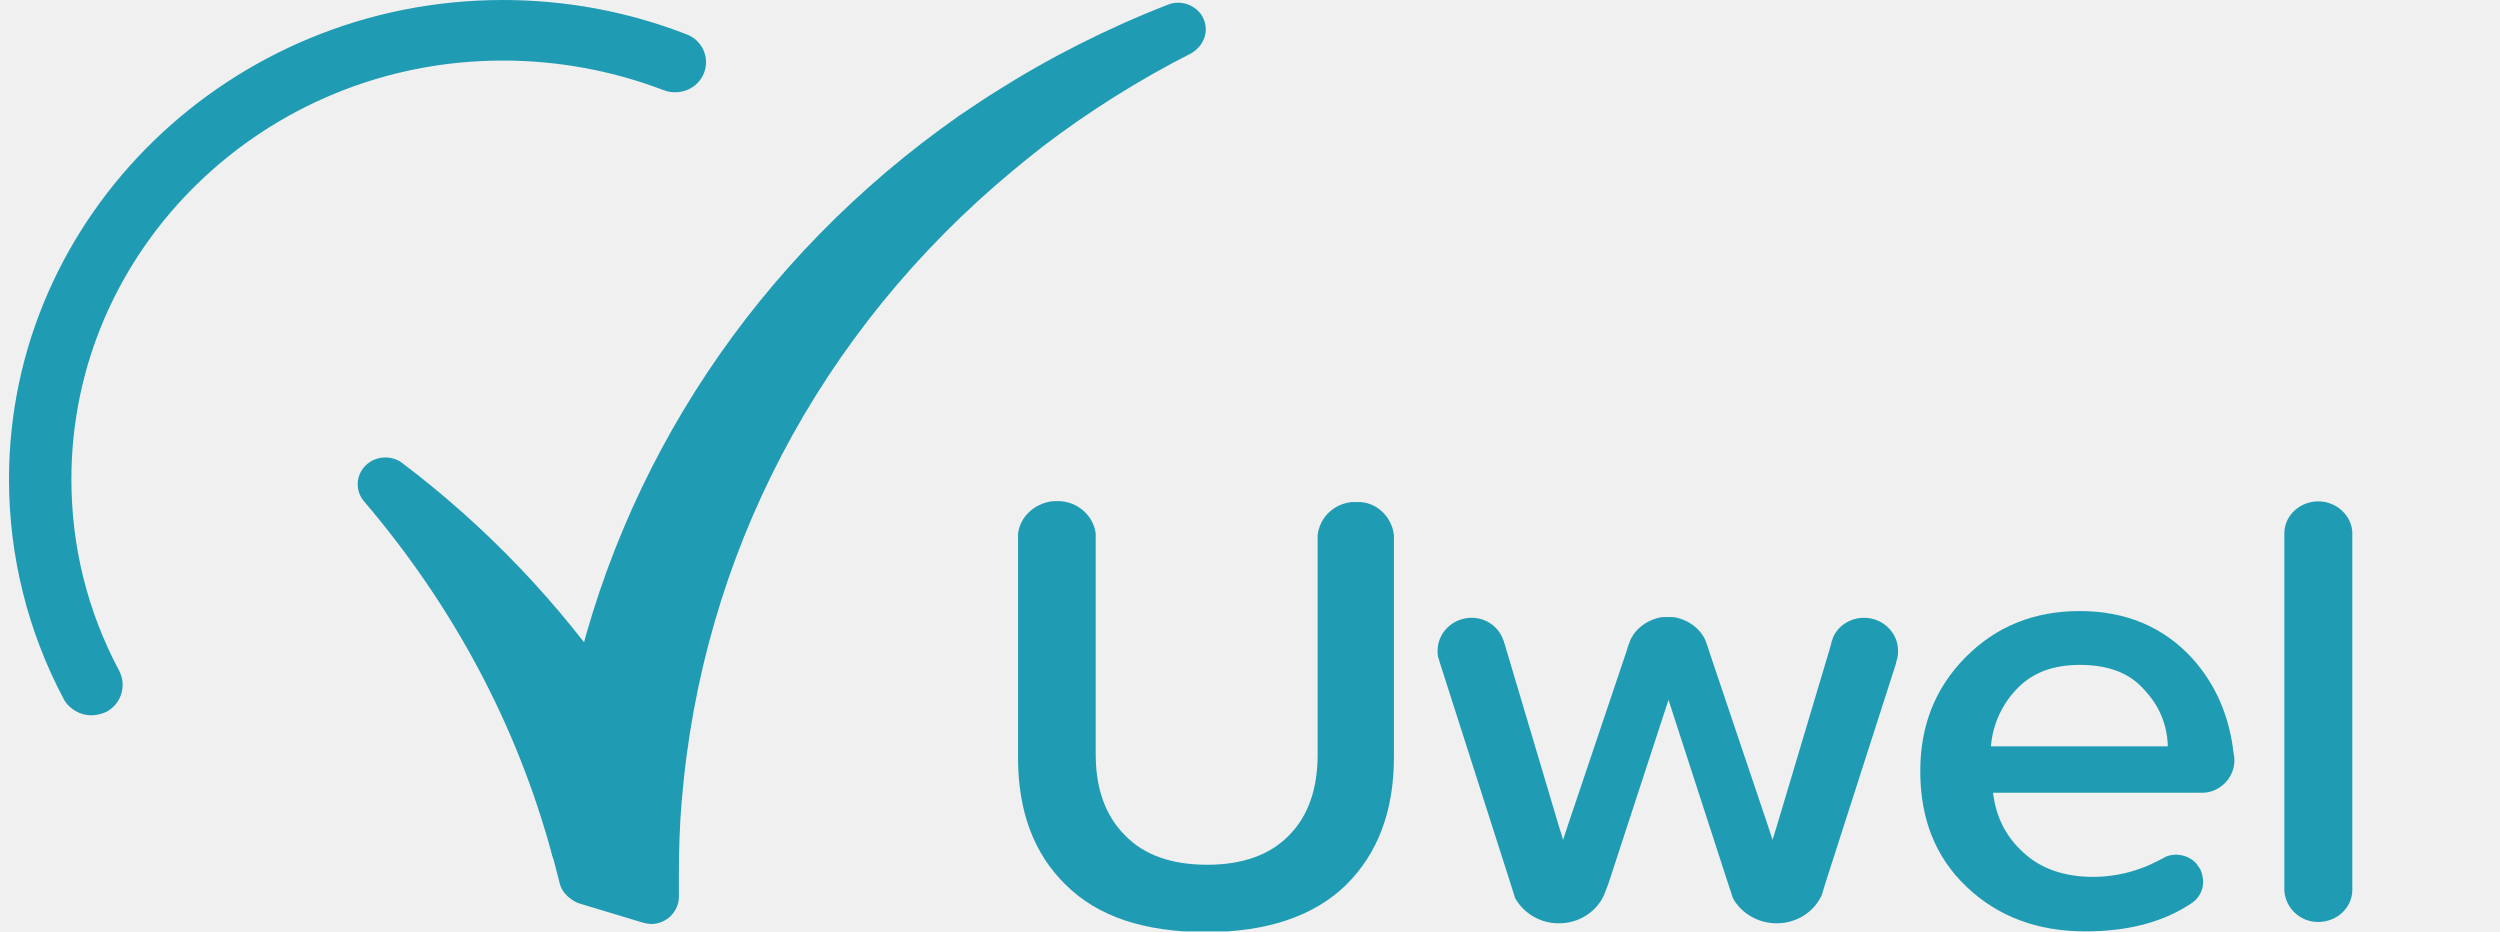
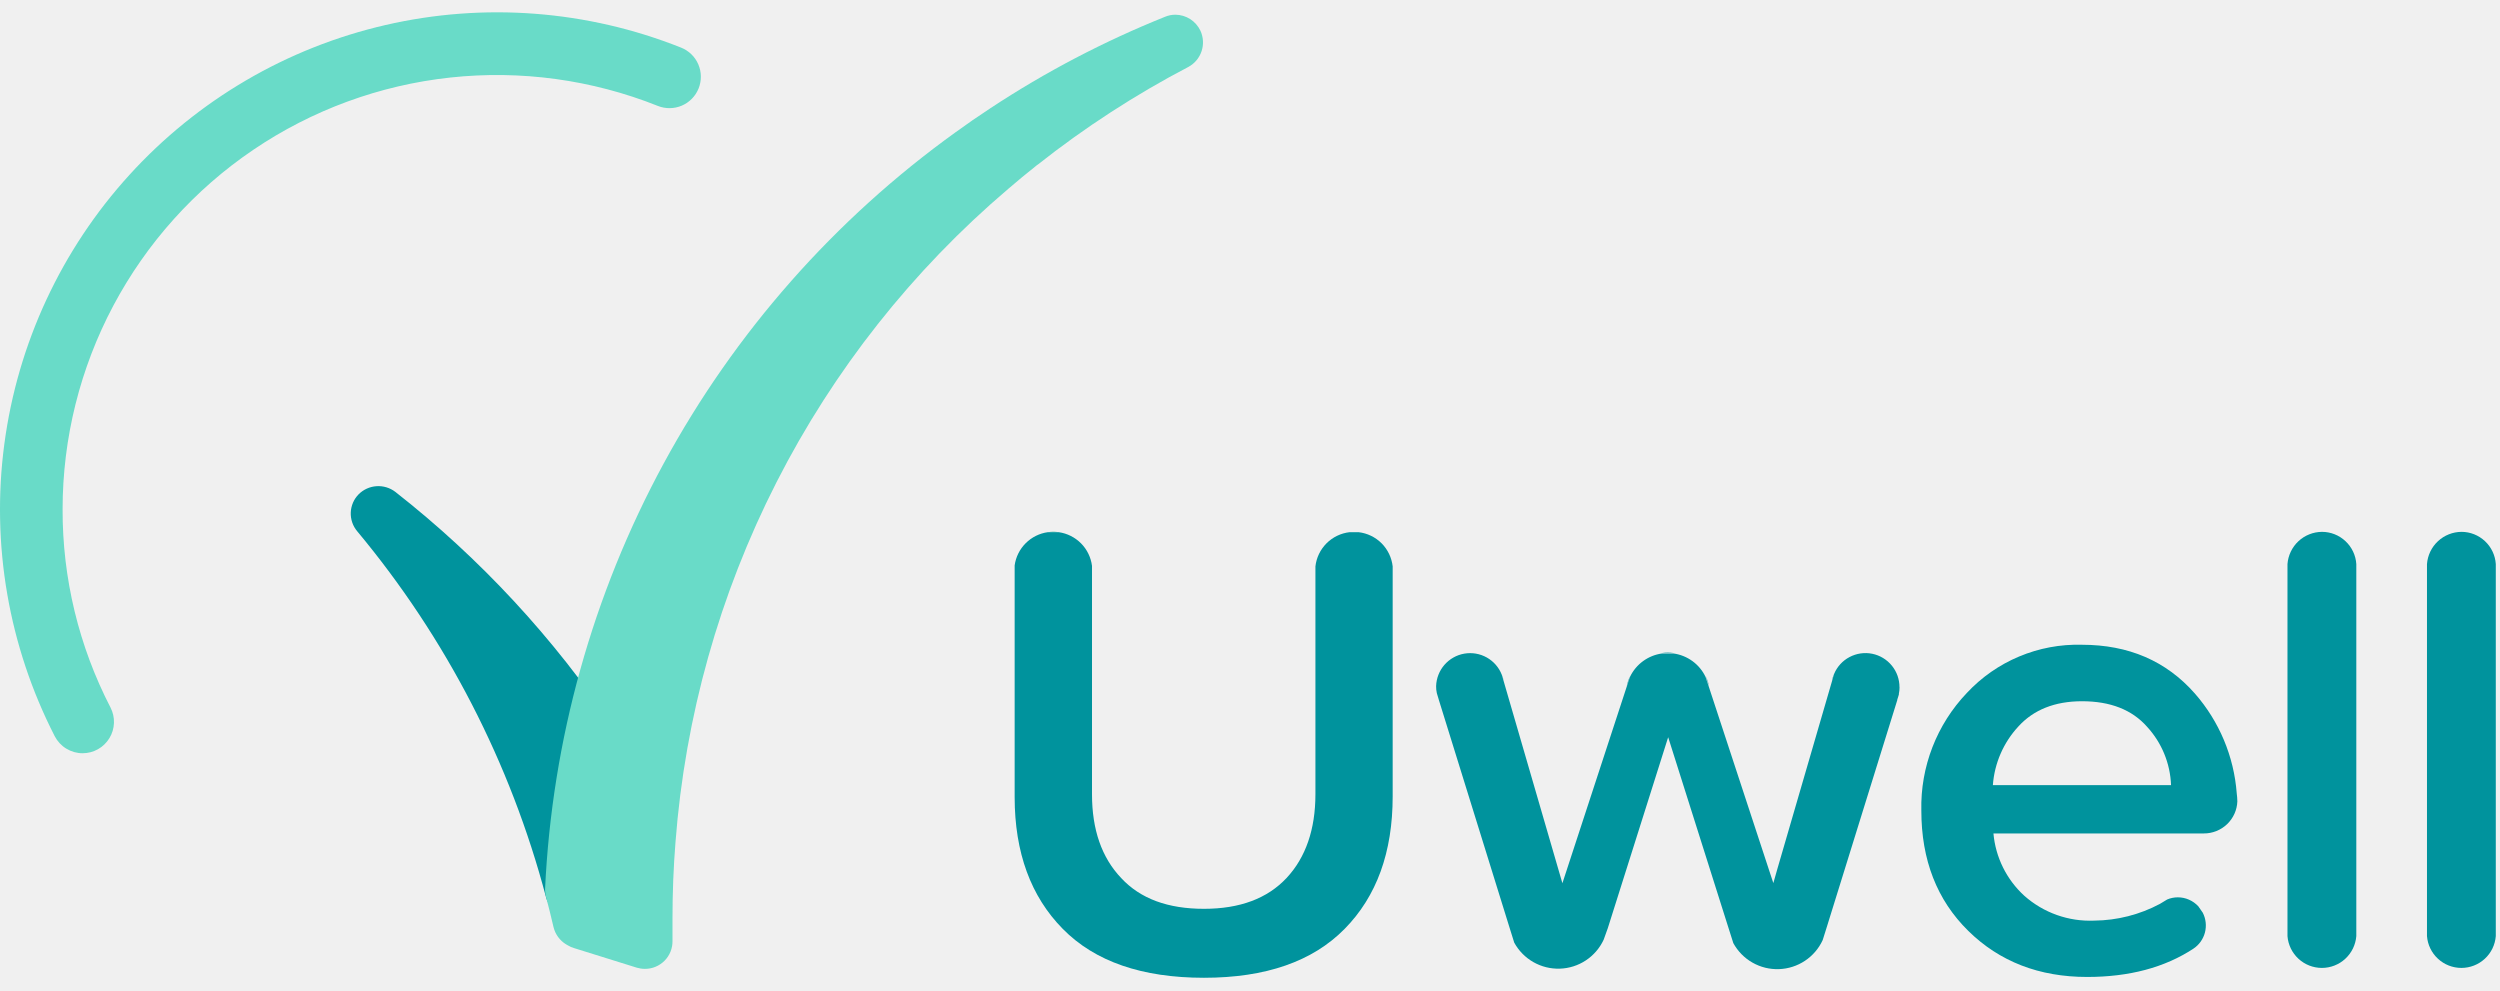
- <svg xmlns="http://www.w3.org/2000/svg" width="102" height="38" fill="none">
-   <g clip-path="url(#clip0_124_4191)" fill="#1F9CB3">
-     <path d="M25.266 28.17a39.97 39.97 0 00-8.856-9.28c-.424-.329-1.104-.302-1.5.11a1.068 1.068 0 00-.056 1.456c3.622 4.255 6.225 9.088 7.668 14.414.141.467.566.796 1.075.796h.113c.566-.054.962-.494.99-1.015a37.36 37.36 0 01.708-5.629 1.002 1.002 0 00-.142-.851z" />
-     <path d="M49.09.741C48.92.357 48.496.11 48.071.11c-.141 0-.282.027-.424.082a40.83 40.83 0 00-7.102 3.597c-.48.302-.962.632-1.415.934-8.233 5.766-13.864 14.222-15.873 23.832a41.878 41.878 0 00-.764 5.958v.055c0 .082 0 .192.029.275.113.384.198.768.31 1.18.057.275.255.522.51.687l.085.055c.085.054.17.082.255.11l2.546.768c.113.028.226.055.34.055.254 0 .48-.082.679-.22.283-.22.452-.549.452-.878v-.906c0-.989.029-2.005.114-2.993.82-10.022 5.602-19.165 13.496-25.727.368-.302.764-.631 1.16-.933l.028-.028A39.776 39.776 0 0148.61 2.17c.51-.302.736-.906.481-1.428zM3.734 29.186c-.452 0-.905-.247-1.132-.659A19.133 19.133 0 01.367 19.55C.367 8.786 9.421 0 20.513 0c2.575 0 5.093.467 7.498 1.4.65.247.962.961.707 1.593-.254.631-.99.933-1.64.686a18.4 18.4 0 00-6.565-1.208c-9.705 0-17.6 7.66-17.6 17.078 0 2.746.651 5.382 1.953 7.825a1.242 1.242 0 01-.538 1.675 1.558 1.558 0 01-.594.137zm39.585-8.703h-.453c.085 0 .142-.028.227-.028.084 0 .17 0 .226.028zm47.845 10.598c0-.11 0-.22-.028-.302-.17-1.565-.736-2.855-1.698-3.926-1.16-1.263-2.688-1.922-4.583-1.922-1.868 0-3.424.631-4.67 1.894-1.244 1.263-1.838 2.8-1.838 4.64 0 1.95.622 3.515 1.896 4.723C81.516 37.396 83.128 38 85.08 38c1.697 0 3.14-.357 4.3-1.126.312-.192.51-.521.51-.906a1.41 1.41 0 00-.113-.494l-.17-.247a1.129 1.129 0 00-1.245-.274c-.085.054-.198.11-.31.164-.228.11-.426.22-.68.302a5.6 5.6 0 01-1.981.357c-1.16 0-2.122-.33-2.83-.988-.735-.66-1.131-1.483-1.244-2.444h8.544c.68 0 1.274-.577 1.302-1.263zm-9.931-.659a3.792 3.792 0 011.047-2.306c.622-.66 1.471-.989 2.575-.989 1.16 0 2.037.33 2.63 1.016.624.66.935 1.428.963 2.307h-7.215v-.028zM77.44 26.55c0 .083 0 .193-.027.275v.028l-.057.192v.027l-2.886 8.979-.141.467c-.312.686-1.02 1.153-1.84 1.153-.764 0-1.443-.412-1.782-1.016l-.227-.687-2.405-7.413-2.461 7.523-.17.44c-.311.686-1.019 1.153-1.84 1.153a2.047 2.047 0 01-1.782-1.016l-.226-.714-2.83-8.841-.084-.275c-.029-.082-.029-.164-.029-.274 0-.741.623-1.345 1.387-1.345.594 0 1.075.356 1.273.85l.085.248 2.207 7.413.17.55.17-.523 2.433-7.22.141-.413c.227-.494.736-.85 1.302-.933h.453c.565.082 1.075.44 1.301.933l.141.412 2.434 7.222.17.521.17-.549 2.206-7.386.085-.302c.198-.494.708-.823 1.273-.823.764 0 1.387.604 1.387 1.345z" />
-     <path d="M61.37 26.303l-.085-.247a.435.435 0 01.085.247zm13.326.028c0-.11.058-.192.085-.302l-.085.302zm-8.176-.192l-.142.412c.028-.165.085-.275.141-.412zm1.754-.933h-.453c.085 0 .142-.028.227-.028a.64.64 0 00.226.027zm1.443 1.344l-.142-.411c.057.137.113.247.142.412zm-12.845-4.722v9.06c0 2.197-.651 3.927-1.953 5.218-1.301 1.263-3.197 1.922-5.715 1.922s-4.414-.632-5.716-1.922c-1.301-1.263-1.952-2.993-1.952-5.19v-9.143c.085-.686.65-1.208 1.358-1.318h.453c.707.083 1.273.632 1.358 1.318v9.006c0 1.4.396 2.499 1.188 3.295.793.824 1.925 1.208 3.367 1.208 1.444 0 2.575-.412 3.34-1.208.791-.796 1.16-1.922 1.16-3.295v-8.95c.084-.715.65-1.264 1.386-1.346h.368c.707.055 1.273.631 1.358 1.345zm37.716-1.373c-.736 0-1.358.55-1.387 1.263v14.635a1.375 1.375 0 001.387 1.263c.735 0 1.358-.55 1.386-1.263V21.718c-.028-.686-.65-1.263-1.386-1.263z" />
-   </g>
-   <defs>
-     <clipPath id="clip0_124_4191">
-       <path fill="#fff" d="M0 0h102v38H0z" />
-     </clipPath>
-   </defs>
+ <svg xmlns="http://www.w3.org/2000/svg" width="101" height="40" viewBox="0 0 101 40" fill="none">
+   <path d="M24.799 29.403C22.38 25.779 19.401 22.562 15.972 19.872C15.755 19.706 15.485 19.624 15.211 19.642C14.938 19.66 14.681 19.777 14.488 19.971C14.295 20.167 14.182 20.428 14.171 20.703C14.16 20.978 14.252 21.248 14.428 21.459C18.021 25.77 20.625 30.817 22.058 36.243C22.122 36.48 22.263 36.688 22.457 36.838C22.651 36.987 22.889 37.069 23.134 37.072H23.252C23.517 37.044 23.763 36.922 23.946 36.728C24.128 36.534 24.235 36.281 24.247 36.015C24.338 34.078 24.577 32.15 24.962 30.248C24.993 30.104 24.994 29.954 24.966 29.809C24.938 29.664 24.881 29.526 24.799 29.403Z" fill="#00939D" />
+   <path d="M48.498 1.242C48.407 1.05 48.264 0.887 48.086 0.772C47.907 0.658 47.699 0.596 47.486 0.594C47.344 0.594 47.204 0.622 47.072 0.676C44.601 1.668 42.235 2.906 40.012 4.372C39.522 4.693 39.049 5.02 38.604 5.344C33.714 8.86 29.682 13.435 26.81 18.729C23.939 24.023 22.302 29.898 22.021 35.914V35.962C22.023 36.057 22.036 36.151 22.061 36.243C22.168 36.643 22.267 37.044 22.36 37.446C22.394 37.592 22.457 37.73 22.545 37.852C22.633 37.973 22.744 38.076 22.872 38.153L22.948 38.196C23.024 38.242 23.106 38.278 23.191 38.303L25.726 39.094C25.833 39.126 25.944 39.142 26.056 39.142C26.203 39.143 26.349 39.114 26.485 39.057C26.621 39 26.745 38.917 26.849 38.812C26.952 38.707 27.034 38.583 27.089 38.446C27.144 38.309 27.171 38.163 27.169 38.015V37.793C27.169 37.562 27.169 37.328 27.169 37.091C27.169 36.066 27.208 35.035 27.29 34.021C27.677 28.952 29.064 24.011 31.371 19.482C33.678 14.953 36.859 10.925 40.731 7.632C41.1 7.313 41.494 6.989 41.894 6.671L41.928 6.649C43.828 5.147 45.864 3.826 48.01 2.704C48.262 2.568 48.453 2.341 48.543 2.07C48.634 1.798 48.617 1.502 48.498 1.242Z" fill="#69DBC8" />
+   <path d="M3.337 30.431C3.104 30.431 2.876 30.366 2.677 30.244C2.478 30.123 2.317 29.948 2.21 29.741C0.346 26.103 -0.364 21.984 0.176 17.932C0.715 13.88 2.477 10.089 5.228 7.066C7.979 4.043 11.586 1.93 15.569 1.012C19.552 0.093 23.72 0.411 27.517 1.924C27.83 2.049 28.08 2.292 28.212 2.601C28.345 2.91 28.349 3.26 28.224 3.572C28.1 3.884 27.856 4.134 27.547 4.267C27.238 4.399 26.889 4.404 26.576 4.279C23.915 3.218 21.034 2.824 18.186 3.133C15.337 3.442 12.608 4.444 10.236 6.05C7.863 7.657 5.921 9.821 4.577 12.351C3.234 14.882 2.53 17.703 2.529 20.568C2.52 23.357 3.184 26.106 4.464 28.583C4.564 28.776 4.612 28.992 4.604 29.209C4.596 29.426 4.533 29.638 4.419 29.823C4.306 30.009 4.147 30.162 3.958 30.269C3.768 30.375 3.555 30.431 3.337 30.431Z" fill="#69DBC8" />
+   <path d="M54.704 21.489C54.764 21.485 54.824 21.485 54.884 21.489H54.523C54.584 21.485 54.644 21.485 54.704 21.489Z" fill="#00A376" />
+   <path d="M42.773 21.501H42.333C42.479 21.478 42.627 21.478 42.773 21.501Z" fill="#00A376" />
+   <path d="M90.389 32.375C90.389 32.265 90.376 32.158 90.364 32.051C90.252 30.56 89.659 29.145 88.674 28.02C87.519 26.705 85.997 26.048 84.107 26.048C83.239 26.024 82.376 26.186 81.575 26.522C80.774 26.857 80.054 27.359 79.462 27.994C78.243 29.272 77.581 30.982 77.622 32.747C77.622 34.742 78.253 36.361 79.515 37.604C80.777 38.847 82.379 39.469 84.321 39.469C86.023 39.469 87.454 39.088 88.615 38.325C88.845 38.172 89.01 37.939 89.08 37.672C89.149 37.404 89.118 37.12 88.992 36.874L88.812 36.615C88.706 36.501 88.578 36.409 88.436 36.347C88.293 36.284 88.139 36.252 87.984 36.252C87.837 36.252 87.691 36.281 87.555 36.339C87.46 36.401 87.361 36.46 87.257 36.519C86.442 36.953 85.534 37.184 84.611 37.193C83.573 37.238 82.557 36.878 81.78 36.187C81.065 35.533 80.621 34.636 80.535 33.671H89.034C89.384 33.673 89.721 33.539 89.974 33.297C90.227 33.055 90.376 32.725 90.389 32.375ZM80.512 31.719C80.576 30.835 80.94 29.999 81.543 29.349C82.159 28.672 83.015 28.332 84.11 28.33C85.259 28.33 86.137 28.674 86.744 29.364C87.336 30.009 87.678 30.844 87.71 31.719H80.512Z" fill="#00939D" />
+   <path d="M76.742 27.749C76.743 27.844 76.734 27.938 76.714 28.031V28.062L76.649 28.27C76.648 28.276 76.648 28.282 76.649 28.287L73.787 37.502C73.787 37.502 73.64 37.976 73.637 37.978C73.481 38.319 73.232 38.609 72.92 38.816C72.608 39.024 72.244 39.14 71.87 39.153C71.495 39.166 71.124 39.075 70.799 38.889C70.473 38.704 70.206 38.431 70.026 38.102L69.8 37.39L67.394 29.783L64.955 37.499L64.788 37.964C64.63 38.304 64.381 38.593 64.068 38.8C63.755 39.007 63.391 39.122 63.017 39.134C62.642 39.146 62.272 39.054 61.946 38.868C61.621 38.682 61.353 38.409 61.174 38.08L60.949 37.359L58.131 28.282L58.047 28C58.027 27.907 58.017 27.813 58.019 27.718C58.029 27.402 58.148 27.099 58.355 26.86C58.563 26.621 58.846 26.461 59.158 26.407C59.47 26.353 59.791 26.408 60.067 26.563C60.343 26.719 60.557 26.964 60.672 27.259L60.746 27.512L62.957 35.119L63.121 35.682L63.293 35.156L65.715 27.755L65.851 27.346C65.972 27.093 66.153 26.874 66.38 26.709C66.607 26.544 66.871 26.437 67.149 26.4H67.606C67.884 26.437 68.148 26.544 68.375 26.709C68.602 26.874 68.784 27.093 68.904 27.346L69.04 27.755L71.468 35.147L71.643 35.677L71.803 35.113L74.009 27.532L74.097 27.228C74.219 26.935 74.44 26.693 74.721 26.545C75.002 26.396 75.326 26.349 75.637 26.412C75.949 26.475 76.229 26.645 76.43 26.891C76.631 27.137 76.74 27.445 76.739 27.763L76.742 27.749Z" fill="#00939D" />
+   <path d="M60.746 27.499L60.673 27.245C60.707 27.326 60.732 27.412 60.746 27.499Z" fill="#00939D" />
+   <path d="M74.013 27.518C74.027 27.413 74.057 27.311 74.1 27.214L74.013 27.518Z" fill="#00939D" />
+   <path d="M65.854 27.318L65.719 27.727C65.746 27.585 65.791 27.448 65.854 27.318Z" fill="#00939D" />
+   <path d="M67.607 26.371H67.147C67.223 26.36 67.299 26.354 67.376 26.354C67.453 26.354 67.53 26.36 67.607 26.371Z" fill="#00939D" />
+   <path d="M69.046 27.727L68.911 27.318C68.974 27.448 69.019 27.585 69.046 27.727Z" fill="#00939D" />
+   <path d="M56.264 22.881V32.178C56.264 34.431 55.616 36.216 54.32 37.53C53.025 38.845 51.131 39.502 48.641 39.502C46.136 39.502 44.235 38.845 42.939 37.53C41.643 36.216 40.994 34.442 40.992 32.209V22.841C41.039 22.502 41.196 22.188 41.438 21.946C41.68 21.704 41.994 21.547 42.333 21.5H42.773C43.115 21.548 43.432 21.708 43.675 21.953C43.918 22.199 44.073 22.518 44.117 22.861V32.09C44.117 33.518 44.509 34.645 45.294 35.471C46.077 36.316 47.196 36.716 48.641 36.716C50.086 36.716 51.199 36.302 51.977 35.471C52.754 34.64 53.143 33.499 53.143 32.09V22.881C53.183 22.529 53.342 22.201 53.592 21.95C53.843 21.699 54.171 21.541 54.523 21.5H54.884C55.236 21.54 55.565 21.698 55.816 21.949C56.066 22.2 56.224 22.529 56.264 22.881Z" fill="#00939D" />
+   <path d="M93.806 21.487C93.453 21.49 93.114 21.625 92.856 21.866C92.599 22.107 92.441 22.436 92.414 22.788V37.818C92.441 38.168 92.6 38.495 92.857 38.733C93.115 38.972 93.453 39.104 93.804 39.104C94.155 39.104 94.494 38.972 94.751 38.733C95.009 38.495 95.167 38.168 95.195 37.818V22.788C95.172 22.435 95.016 22.105 94.757 21.863C94.5 21.621 94.159 21.486 93.806 21.487Z" fill="#00939D" />
+   <path d="M99.442 21.487C99.089 21.49 98.75 21.625 98.492 21.866C98.234 22.107 98.077 22.436 98.05 22.788V37.818C98.077 38.168 98.235 38.495 98.493 38.733C98.751 38.972 99.089 39.104 99.44 39.104C99.791 39.104 100.129 38.972 100.387 38.733C100.645 38.495 100.803 38.168 100.83 37.818V22.788C100.807 22.435 100.651 22.105 100.393 21.863C100.135 21.621 99.795 21.486 99.442 21.487Z" fill="#00939D" />
</svg>
